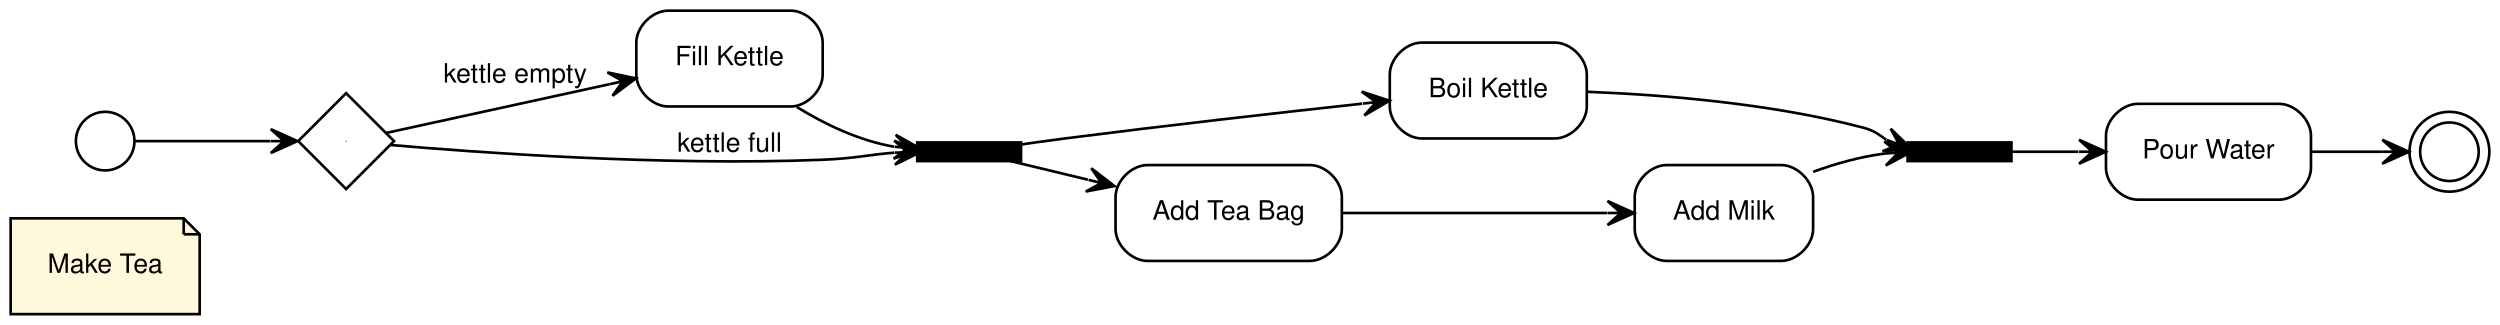
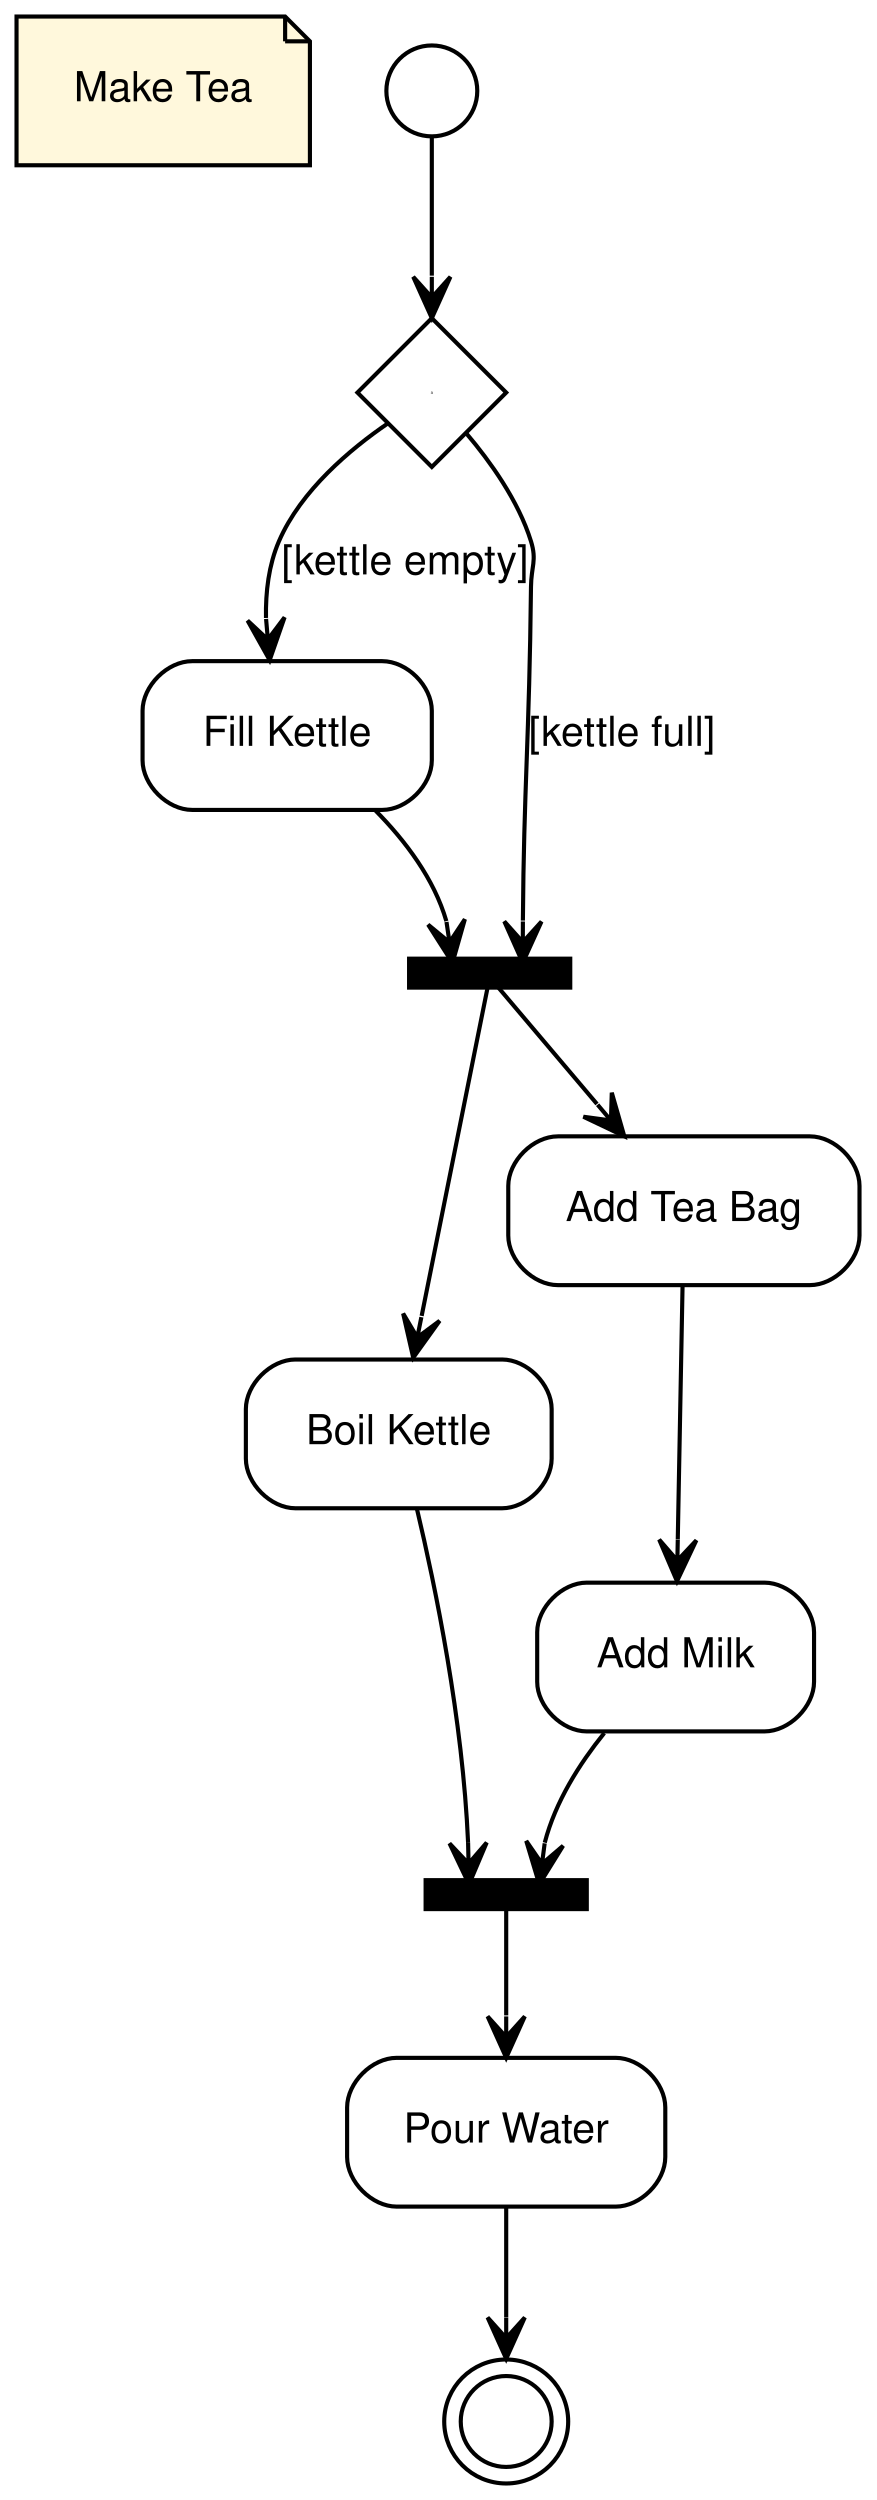
- <svg xmlns="http://www.w3.org/2000/svg" width="939pt" height="122pt" viewBox="0.00 0.00 939.00 122.00">
-   <g id="graph0" class="graph" transform="scale(1 1) rotate(0) translate(4 118)">
+ <svg xmlns="http://www.w3.org/2000/svg" width="212pt" height="605pt" viewBox="0.00 0.00 212.00 605.00">
+   <g id="graph0" class="graph" transform="scale(1 1) rotate(0) translate(4 601)">
    <g id="node1" class="node">
-       <polygon fill="cornsilk" stroke="black" points="65,-36 0,-36 0,0 71,0 71,-30 65,-36" />
-       <polyline fill="none" stroke="black" points="65,-36 65,-30 " />
-       <polyline fill="none" stroke="black" points="71,-30 65,-30 " />
-       <text text-anchor="middle" x="35.5" y="-15.5" font-family="Helvetica,sans-Serif" font-size="10.00">Make Tea</text>
+       <polygon fill="cornsilk" stroke="black" points="65,-597 0,-597 0,-561 71,-561 71,-591 65,-597" />
+       <polyline fill="none" stroke="black" points="65,-597 65,-591 " />
+       <polyline fill="none" stroke="black" points="71,-591 65,-591 " />
+       <text text-anchor="middle" x="35.5" y="-576.5" font-family="Helvetica,sans-Serif" font-size="10.00">Make Tea</text>
    </g>
    <g id="node2" class="node">
-       <ellipse fill="none" stroke="black" cx="35.5" cy="-65" rx="11" ry="11" />
+       <ellipse fill="none" stroke="black" cx="100.5" cy="-579" rx="11" ry="11" />
    </g>
    <g id="node3" class="node">
-       <polygon fill="none" stroke="black" points="126,-83 108,-65 126,-47 144,-65 126,-83" />
-       <text text-anchor="middle" x="126" y="-64.7" font-family="Helvetica,sans-Serif" font-size="1.00">a</text>
+       <polygon fill="none" stroke="black" points="100.5,-524 82.5,-506 100.5,-488 118.5,-506 100.5,-524" />
+       <text text-anchor="middle" x="100.5" y="-505.7" font-family="Helvetica,sans-Serif" font-size="1.00">a</text>
    </g>
    <g id="edge1" class="edge">
-       <path fill="none" stroke="black" d="M46.65,-65C58.98,-65 80.28,-65 97.56,-65" />
-       <polygon fill="black" stroke="black" points="107.69,-65 97.69,-69.5 102.69,-65 97.69,-65 97.69,-65 97.69,-65 102.69,-65 97.69,-60.5 107.69,-65 107.69,-65" />
+       <path fill="none" stroke="black" d="M100.5,-567.83C100.5,-559.08 100.5,-546.05 100.5,-534.29" />
+       <polygon fill="black" stroke="black" points="100.5,-524.01 105,-534.01 100.5,-529.01 100.5,-534.01 100.5,-534.01 100.5,-534.01 100.5,-529.01 96,-534.01 100.5,-524.01 100.5,-524.01" />
    </g>
    <g id="node4" class="node">
-       <path fill="none" stroke="black" d="M293,-114C293,-114 247,-114 247,-114 241,-114 235,-108 235,-102 235,-102 235,-90 235,-90 235,-84 241,-78 247,-78 247,-78 293,-78 293,-78 299,-78 305,-84 305,-90 305,-90 305,-102 305,-102 305,-108 299,-114 293,-114" />
-       <text text-anchor="middle" x="270" y="-93.5" font-family="Helvetica,sans-Serif" font-size="10.00">Fill Kettle</text>
+       <path fill="none" stroke="black" d="M88.5,-441C88.5,-441 42.5,-441 42.5,-441 36.5,-441 30.5,-435 30.5,-429 30.5,-429 30.5,-417 30.5,-417 30.5,-411 36.5,-405 42.5,-405 42.5,-405 88.5,-405 88.5,-405 94.5,-405 100.5,-411 100.5,-417 100.5,-417 100.5,-429 100.5,-429 100.5,-435 94.5,-441 88.5,-441" />
+       <text text-anchor="middle" x="65.5" y="-420.5" font-family="Helvetica,sans-Serif" font-size="10.00">Fill Kettle</text>
    </g>
    <g id="edge2" class="edge">
-       <path fill="none" stroke="black" d="M141.13,-68.09C160.53,-72.32 196.25,-80.12 225.01,-86.4" />
-       <polygon fill="black" stroke="black" points="234.86,-88.55 224.13,-90.81 229.98,-87.48 225.09,-86.41 225.09,-86.41 225.09,-86.41 229.98,-87.48 226.05,-82.02 234.86,-88.55 234.86,-88.55" />
-       <text text-anchor="middle" x="189.5" y="-87" font-family="Helvetica,sans-Serif" font-size="10.00">kettle empty</text>
+       <path fill="none" stroke="black" d="M89.77,-498.48C80.86,-492.37 68.82,-482.34 63.5,-470 61.03,-464.26 60.25,-457.74 60.37,-451.45" />
+       <polygon fill="black" stroke="black" points="61.26,-441.25 64.87,-451.61 60.82,-446.23 60.39,-451.22 60.39,-451.22 60.39,-451.22 60.82,-446.23 55.91,-450.82 61.26,-441.25 61.26,-441.25" />
+       <text text-anchor="middle" x="94" y="-462" font-family="Helvetica,sans-Serif" font-size="10.00">[kettle empty]</text>
    </g>
    <g id="node5" class="node">
-       <polygon fill="black" stroke="black" stroke-width="4" points="342,-59 342,-63 378,-63 378,-59 342,-59" />
-       <text text-anchor="middle" x="360" y="-62.1" font-family="Helvetica,sans-Serif" font-size="1.00"> </text>
-       <polyline fill="none" stroke="black" stroke-width="4" points="342,-61.8 378,-61.8 " />
-       <text text-anchor="middle" x="360" y="-60.4" font-family="Helvetica,sans-Serif" font-size="1.00"> </text>
+       <polygon fill="black" stroke="black" stroke-width="4" points="96.5,-363.5 96.5,-367.5 132.5,-367.5 132.5,-363.5 96.5,-363.5" />
+       <text text-anchor="middle" x="105.14" y="-365.2" font-family="Helvetica,sans-Serif" font-size="1.00"> </text>
+       <polyline fill="none" stroke="black" stroke-width="4" points="113.78,-363.5 113.78,-367.5 " />
+       <text text-anchor="middle" x="122.92" y="-365.2" font-family="Helvetica,sans-Serif" font-size="1.00"> </text>
    </g>
    <g id="edge4" class="edge">
-       <path fill="none" stroke="black" d="M142.72,-63.54C173.74,-60.84 245.05,-55.57 305,-58 317.49,-58.51 322.82,-59.97 331.85,-60.65" />
-       <polygon fill="black" stroke="black" points="342,-61 331.85,-65.15 337,-60.83 332.01,-60.65 332.01,-60.65 332.01,-60.65 337,-60.83 332.16,-56.15 342,-61 342,-61" />
-       <text text-anchor="middle" x="270" y="-61" font-family="Helvetica,sans-Serif" font-size="10.00">kettle full</text>
+       <path fill="none" stroke="black" d="M108.94,-496.02C114.56,-489.4 121.45,-479.85 124.5,-470 125.95,-465.33 124.55,-463.89 124.5,-459 124.1,-422.18 122.77,-410.51 122.54,-378.21" />
+       <polygon fill="black" stroke="black" points="122.5,-368 127.04,-377.98 122.52,-373 122.54,-378 122.54,-378 122.54,-378 122.52,-373 118.04,-378.02 122.5,-368 122.5,-368" />
+       <text text-anchor="middle" x="146.5" y="-420.5" font-family="Helvetica,sans-Serif" font-size="10.00">[kettle full]</text>
    </g>
    <g id="edge3" class="edge">
-       <path fill="none" stroke="black" d="M295.29,-77.81C305.75,-71.36 318.61,-65.15 331.84,-62.89" />
-       <polygon fill="black" stroke="black" points="342,-62 332.43,-67.36 337.02,-62.44 332.04,-62.88 332.04,-62.88 332.04,-62.88 337.02,-62.44 331.64,-58.39 342,-62 342,-62" />
+       <path fill="none" stroke="black" d="M86.91,-404.8C94.11,-397.5 101.07,-388.3 104.02,-378.08" />
+       <polygon fill="black" stroke="black" points="105.5,-368 108.5,-378.55 104.78,-372.95 104.05,-377.89 104.05,-377.89 104.05,-377.89 104.78,-372.95 99.6,-377.24 105.5,-368 105.5,-368" />
    </g>
    <g id="node6" class="node">
-       <path fill="none" stroke="black" d="M580,-102C580,-102 530,-102 530,-102 524,-102 518,-96 518,-90 518,-90 518,-78 518,-78 518,-72 524,-66 530,-66 530,-66 580,-66 580,-66 586,-66 592,-72 592,-78 592,-78 592,-90 592,-90 592,-96 586,-102 580,-102" />
-       <text text-anchor="middle" x="555" y="-81.5" font-family="Helvetica,sans-Serif" font-size="10.00">Boil Kettle</text>
+       <path fill="none" stroke="black" d="M117.5,-272C117.5,-272 67.5,-272 67.5,-272 61.5,-272 55.5,-266 55.5,-260 55.5,-260 55.5,-248 55.5,-248 55.5,-242 61.5,-236 67.5,-236 67.5,-236 117.5,-236 117.5,-236 123.5,-236 129.5,-242 129.5,-248 129.5,-248 129.5,-260 129.5,-260 129.5,-266 123.5,-272 117.5,-272" />
+       <text text-anchor="middle" x="92.5" y="-251.5" font-family="Helvetica,sans-Serif" font-size="10.00">Boil Kettle</text>
    </g>
    <g id="edge5" class="edge">
-       <path fill="none" stroke="black" d="M374.62,-63.04C381.09,-63.98 388.94,-65.09 396,-66 433.52,-70.82 476.13,-75.63 507.65,-79.07" />
-       <polygon fill="black" stroke="black" points="517.88,-80.18 507.46,-83.58 512.91,-79.64 507.94,-79.1 507.94,-79.1 507.94,-79.1 512.91,-79.64 508.43,-74.63 517.88,-80.18 517.88,-80.18" />
+       <path fill="none" stroke="black" d="M114.25,-363.27C112.68,-355.44 103.95,-311.98 98.04,-282.55" />
+       <polygon fill="black" stroke="black" points="96,-272.44 102.39,-281.36 96.99,-277.34 97.97,-282.25 97.97,-282.25 97.97,-282.25 96.99,-277.34 93.56,-283.13 96,-272.44 96,-272.44" />
    </g>
    <g id="node8" class="node">
-       <path fill="none" stroke="black" d="M488,-56C488,-56 427,-56 427,-56 421,-56 415,-50 415,-44 415,-44 415,-32 415,-32 415,-26 421,-20 427,-20 427,-20 488,-20 488,-20 494,-20 500,-26 500,-32 500,-32 500,-44 500,-44 500,-50 494,-56 488,-56" />
-       <text text-anchor="middle" x="457.5" y="-35.5" font-family="Helvetica,sans-Serif" font-size="10.00">Add Tea Bag</text>
+       <path fill="none" stroke="black" d="M192,-326C192,-326 131,-326 131,-326 125,-326 119,-320 119,-314 119,-314 119,-302 119,-302 119,-296 125,-290 131,-290 131,-290 192,-290 192,-290 198,-290 204,-296 204,-302 204,-302 204,-314 204,-314 204,-320 198,-326 192,-326" />
+       <text text-anchor="middle" x="161.5" y="-305.5" font-family="Helvetica,sans-Serif" font-size="10.00">Add Tea Bag</text>
    </g>
    <g id="edge7" class="edge">
-       <path fill="none" stroke="black" d="M369.47,-58.96C377.7,-56.98 390.92,-53.79 404.6,-50.5" />
-       <polygon fill="black" stroke="black" points="414.58,-48.1 405.91,-54.81 409.72,-49.27 404.86,-50.44 404.86,-50.44 404.86,-50.44 409.72,-49.27 403.8,-46.06 414.58,-48.1 414.58,-48.1" />
+       <path fill="none" stroke="black" d="M115.66,-363.13C119.19,-358.97 130.15,-346.02 140.47,-333.83" />
+       <polygon fill="black" stroke="black" points="147.08,-326.03 144.05,-336.57 143.85,-329.84 140.62,-333.66 140.62,-333.66 140.62,-333.66 143.85,-329.84 137.18,-330.75 147.08,-326.03 147.08,-326.03" />
    </g>
    <g id="node7" class="node">
-       <polygon fill="black" stroke="black" stroke-width="4" points="714,-59 714,-63 750,-63 750,-59 714,-59" />
-       <text text-anchor="middle" x="732" y="-62.1" font-family="Helvetica,sans-Serif" font-size="1.00"> </text>
-       <polyline fill="none" stroke="black" stroke-width="4" points="714,-61.8 750,-61.8 " />
-       <text text-anchor="middle" x="732" y="-60.4" font-family="Helvetica,sans-Serif" font-size="1.00"> </text>
+       <polygon fill="black" stroke="black" stroke-width="4" points="100.5,-140.5 100.5,-144.5 136.5,-144.5 136.5,-140.5 100.5,-140.5" />
+       <text text-anchor="middle" x="109.14" y="-142.2" font-family="Helvetica,sans-Serif" font-size="1.00"> </text>
+       <polyline fill="none" stroke="black" stroke-width="4" points="117.78,-140.5 117.78,-144.5 " />
+       <text text-anchor="middle" x="126.92" y="-142.2" font-family="Helvetica,sans-Serif" font-size="1.00"> </text>
    </g>
    <g id="edge6" class="edge">
-       <path fill="none" stroke="black" d="M592.24,-83.52C620.84,-82.4 661.53,-79.13 696,-70 699.97,-68.95 702.25,-67.13 704.45,-65.48" />
-       <polygon fill="black" stroke="black" points="714,-62 706.15,-69.66 709.3,-63.71 704.61,-65.43 704.61,-65.43 704.61,-65.43 709.3,-63.71 703.06,-61.2 714,-62 714,-62" />
+       <path fill="none" stroke="black" d="M96.88,-235.92C101.4,-216.89 107.99,-184.86 109.28,-155.02" />
+       <polygon fill="black" stroke="black" points="109.5,-145 113.78,-155.1 109.39,-150 109.28,-155 109.28,-155 109.28,-155 109.39,-150 104.78,-154.9 109.5,-145 109.5,-145" />
    </g>
    <g id="node10" class="node">
-       <path fill="none" stroke="black" d="M852,-79C852,-79 799,-79 799,-79 793,-79 787,-73 787,-67 787,-67 787,-55 787,-55 787,-49 793,-43 799,-43 799,-43 852,-43 852,-43 858,-43 864,-49 864,-55 864,-55 864,-67 864,-67 864,-73 858,-79 852,-79" />
-       <text text-anchor="middle" x="825.5" y="-58.5" font-family="Helvetica,sans-Serif" font-size="10.00">Pour Water</text>
+       <path fill="none" stroke="black" d="M145,-103C145,-103 92,-103 92,-103 86,-103 80,-97 80,-91 80,-91 80,-79 80,-79 80,-73 86,-67 92,-67 92,-67 145,-67 145,-67 151,-67 157,-73 157,-79 157,-79 157,-91 157,-91 157,-97 151,-103 145,-103" />
+       <text text-anchor="middle" x="118.5" y="-82.5" font-family="Helvetica,sans-Serif" font-size="10.00">Pour Water</text>
    </g>
    <g id="edge10" class="edge">
-       <path fill="none" stroke="black" d="M750.21,-61C757.81,-61 767.17,-61 776.64,-61" />
-       <polygon fill="black" stroke="black" points="786.9,-61 776.9,-65.5 781.9,-61 776.9,-61 776.9,-61 776.9,-61 781.9,-61 776.9,-56.5 786.9,-61 786.9,-61" />
+       <path fill="none" stroke="black" d="M118.5,-140.13C118.5,-136.24 118.5,-124.7 118.5,-113.27" />
+       <polygon fill="black" stroke="black" points="118.5,-103.03 123,-113.03 118.5,-108.03 118.5,-113.03 118.5,-113.03 118.5,-113.03 118.5,-108.03 114,-113.03 118.5,-103.03 118.5,-103.03" />
    </g>
    <g id="node9" class="node">
-       <path fill="none" stroke="black" d="M665,-56C665,-56 622,-56 622,-56 616,-56 610,-50 610,-44 610,-44 610,-32 610,-32 610,-26 616,-20 622,-20 622,-20 665,-20 665,-20 671,-20 677,-26 677,-32 677,-32 677,-44 677,-44 677,-50 671,-56 665,-56" />
-       <text text-anchor="middle" x="643.5" y="-35.5" font-family="Helvetica,sans-Serif" font-size="10.00">Add Milk</text>
+       <path fill="none" stroke="black" d="M181,-218C181,-218 138,-218 138,-218 132,-218 126,-212 126,-206 126,-206 126,-194 126,-194 126,-188 132,-182 138,-182 138,-182 181,-182 181,-182 187,-182 193,-188 193,-194 193,-194 193,-206 193,-206 193,-212 187,-218 181,-218" />
+       <text text-anchor="middle" x="159.5" y="-197.5" font-family="Helvetica,sans-Serif" font-size="10.00">Add Milk</text>
    </g>
    <g id="edge8" class="edge">
-       <path fill="none" stroke="black" d="M500.25,-38C529.94,-38 569.7,-38 599.63,-38" />
-       <polygon fill="black" stroke="black" points="609.78,-38 599.78,-42.5 604.78,-38 599.78,-38 599.78,-38 599.78,-38 604.78,-38 599.78,-33.5 609.78,-38 609.78,-38" />
+       <path fill="none" stroke="black" d="M161.18,-289.97C160.87,-273.38 160.38,-247.88 160.02,-228.43" />
+       <polygon fill="black" stroke="black" points="159.83,-218.34 164.52,-228.25 159.92,-223.34 160.02,-228.34 160.02,-228.34 160.02,-228.34 159.92,-223.34 155.52,-228.42 159.83,-218.34 159.83,-218.34" />
    </g>
    <g id="edge9" class="edge">
-       <path fill="none" stroke="black" d="M677.01,-53.47C685.4,-56.52 694.7,-59.15 703.98,-60.33" />
-       <polygon fill="black" stroke="black" points="714,-61 703.72,-64.83 709.01,-60.67 704.02,-60.34 704.02,-60.34 704.02,-60.34 709.01,-60.67 704.32,-55.85 714,-61 714,-61" />
+       <path fill="none" stroke="black" d="M142.23,-181.6C136.24,-174.19 130.39,-164.97 127.83,-155.08" />
+       <polygon fill="black" stroke="black" points="126.5,-145 132.27,-154.32 127.16,-149.96 127.81,-154.91 127.81,-154.91 127.81,-154.91 127.16,-149.96 123.35,-155.5 126.5,-145 126.5,-145" />
    </g>
    <g id="node11" class="node">
-       <ellipse fill="none" stroke="black" cx="916" cy="-61" rx="11" ry="11" />
-       <ellipse fill="none" stroke="black" cx="916" cy="-61" rx="15" ry="15" />
+       <ellipse fill="none" stroke="black" cx="118.5" cy="-15" rx="11" ry="11" />
+       <ellipse fill="none" stroke="black" cx="118.5" cy="-15" rx="15" ry="15" />
    </g>
    <g id="edge11" class="edge">
-       <path fill="none" stroke="black" d="M864.03,-61C873.07,-61 882.5,-61 890.75,-61" />
-       <polygon fill="black" stroke="black" points="900.78,-61 890.78,-65.5 895.78,-61 890.78,-61 890.78,-61 890.78,-61 895.78,-61 890.78,-56.5 900.78,-61 900.78,-61" />
+       <path fill="none" stroke="black" d="M118.5,-66.84C118.5,-58.78 118.5,-49.04 118.5,-40.25" />
+       <polygon fill="black" stroke="black" points="118.5,-30.17 123,-40.17 118.5,-35.17 118.5,-40.17 118.5,-40.17 118.5,-40.17 118.5,-35.17 114,-40.17 118.5,-30.17 118.5,-30.17" />
    </g>
  </g>
</svg>
